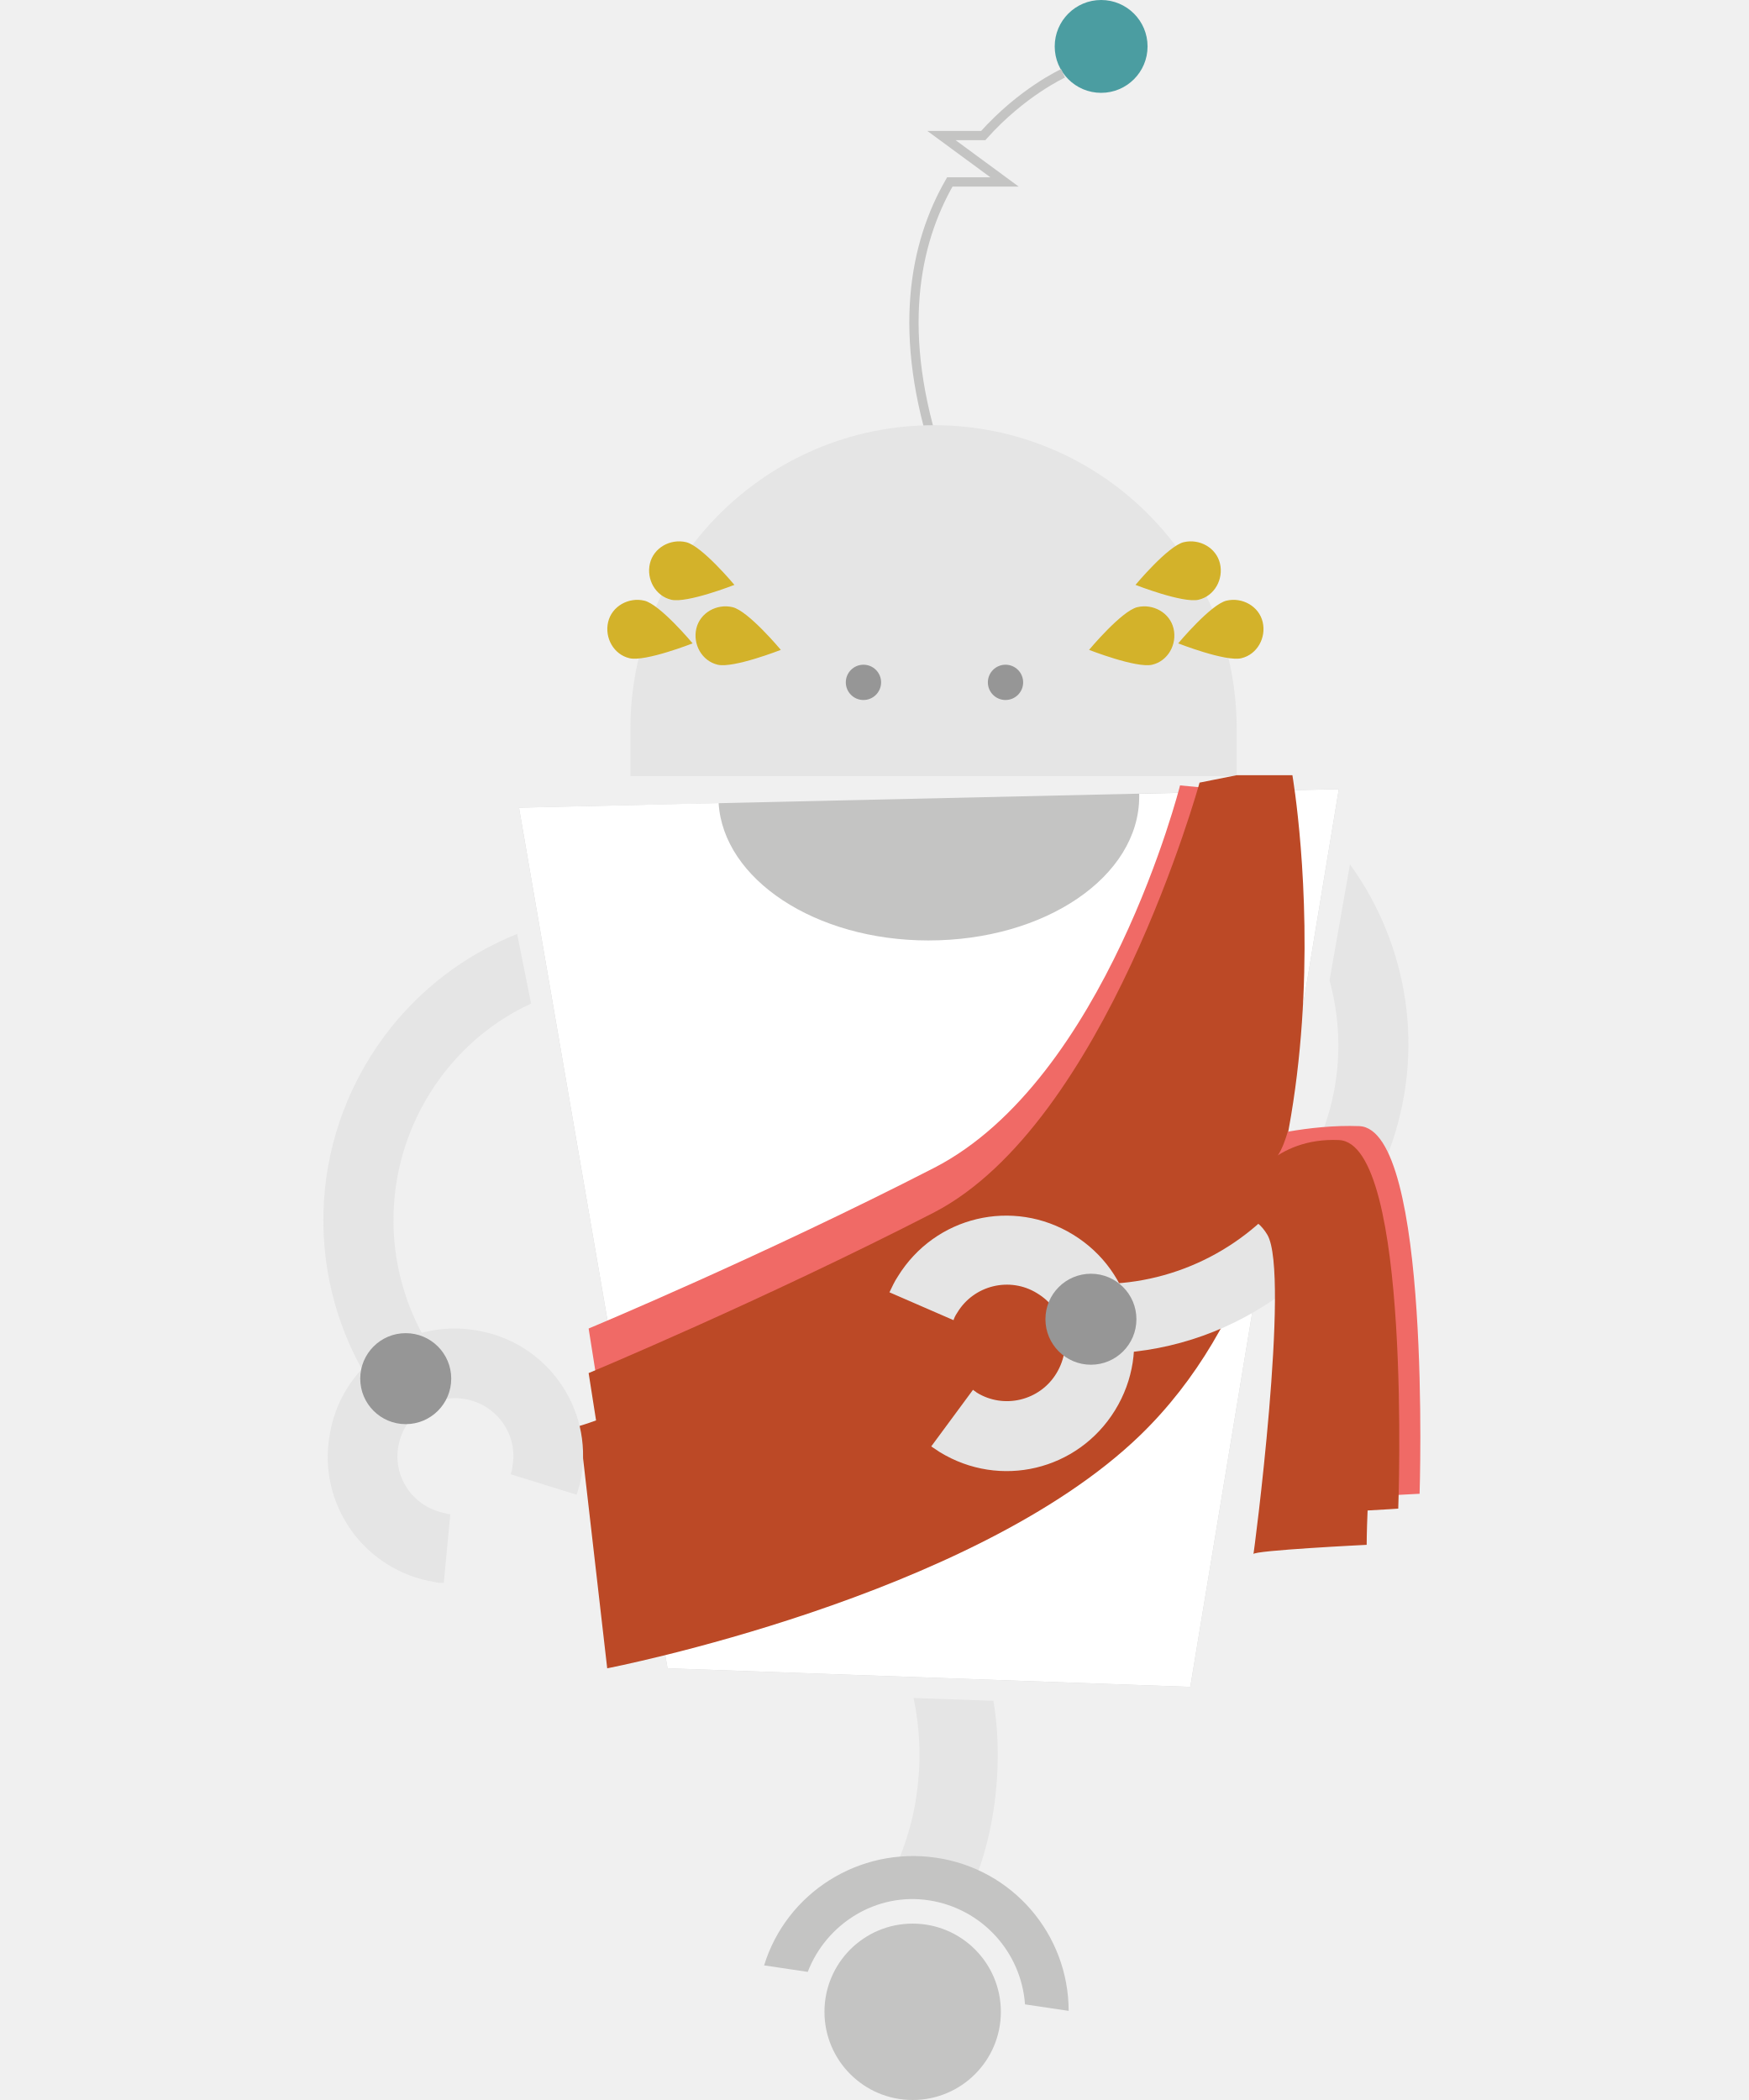
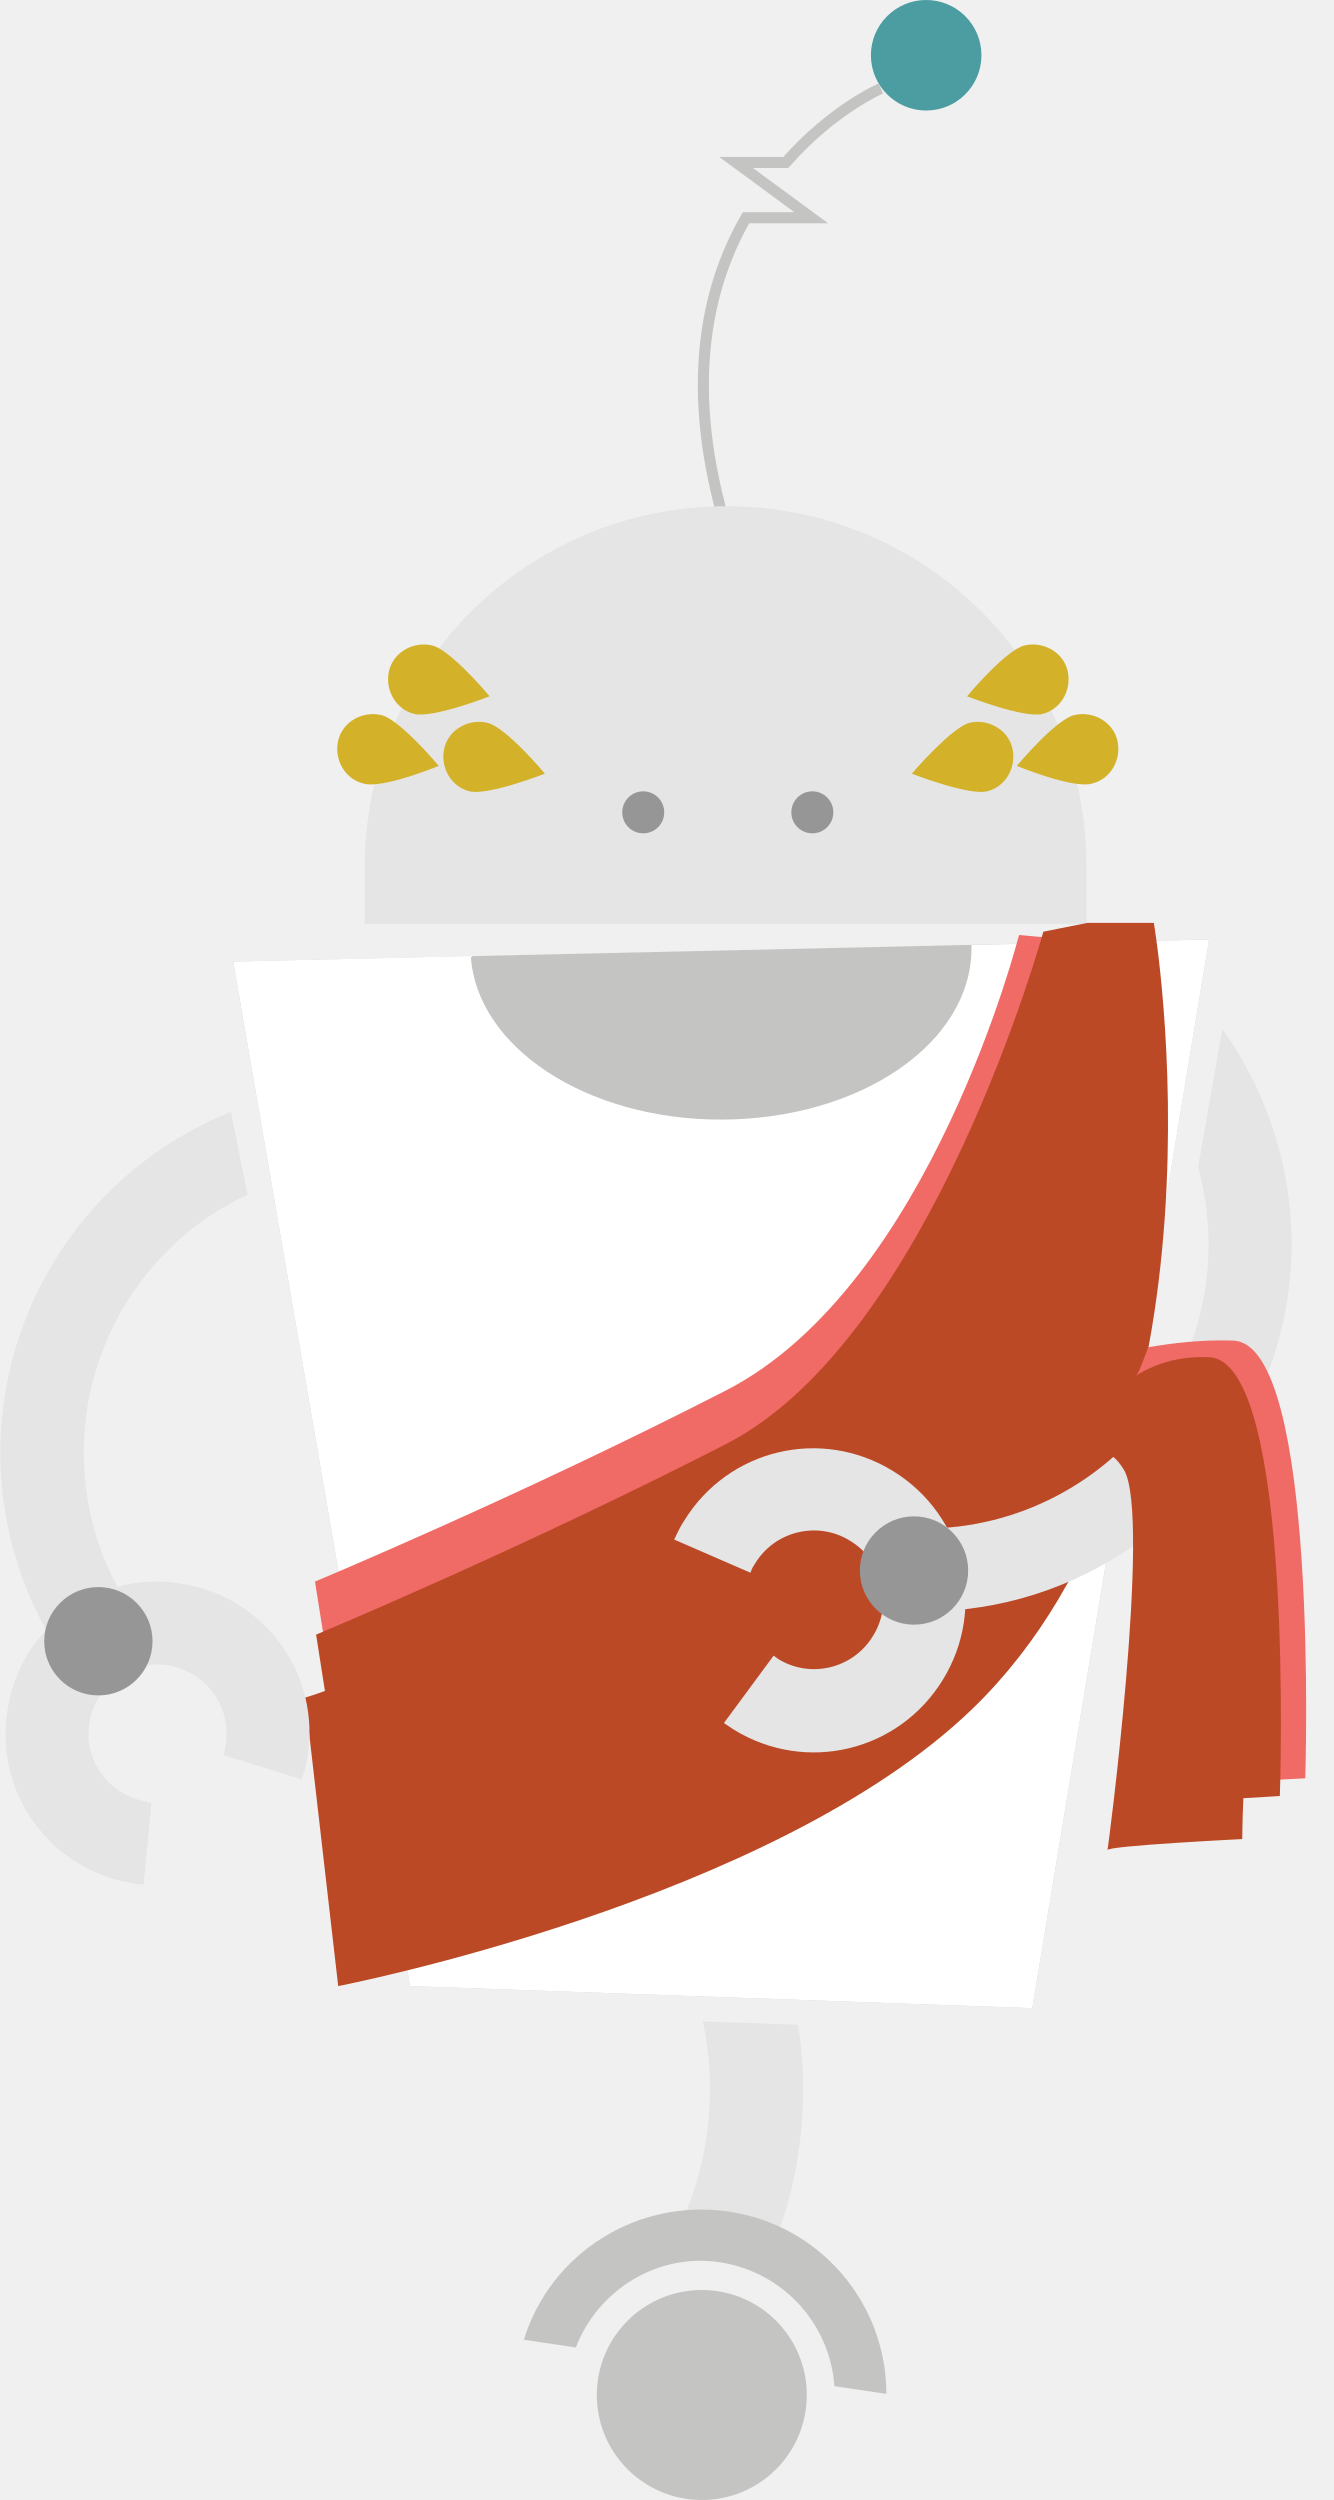
- <svg xmlns="http://www.w3.org/2000/svg" class="large-robot" id="robot-blog-traditional" width="188.3" height="226.2" viewBox="0 0 188.3 226.2" aria-hidden="true">
-   <style>.classic0{fill:#e5e5e5}.classic1{fill:#c4c4c3}.classic2{fill:#FFF}.classic3{fill:#4b9da1}.classic4{fill:none;stroke:#c4c4c3;stroke-miterlimit:10}.classic5{fill:#969696}.classic6{fill:#f06a66}.classic7{fill:#bc4926}.classic8{fill:#d3b22a}</style>
-   <path class="classic0" d="M55.7 100.6c-5.5 2.2-10.5 5.9-14.3 11-8.5 11.5-8.6 26.6-1.2 37.9l6.3-4.1c-5.7-8.8-5.6-20.5 1-29.4 2.6-3.5 6-6.2 9.7-7.9l-1.5-7.5zM98.4 182.9c.6 2.9.8 5.9.5 8.9-.4 4.6-1.9 8.8-4.1 12.5 1.9-.4 4-.5 6-.2 1.1.2 2.2.4 3.2.8 1.8-3.8 2.9-7.9 3.3-12.3.3-3.2.2-6.4-.3-9.4l-8.6-.3z" />
-   <path class="classic1" d="M128.2 181.7l-56.3-2-16-92.7 88.3-2z" />
-   <path class="classic2" d="M122.7 85.5v.3c0 8.6-10.1 15.5-22.7 15.5-12.2 0-22.1-6.6-22.6-14.8l-21.5.5 16 92.7 56.3 2 16-96.7-21.5.5z" />
-   <circle class="classic3" cx="118.6" cy="5" r="5" />
-   <path class="classic4" d="M101.1 49.6c-4.6-13.7-2.6-23.4 1.2-30h5.9l-6.8-5h4.5c4.2-4.7 8.6-6.7 8.6-6.7" />
-   <path class="classic0" d="M100.6 45.8c-18 0-32.7 14.6-32.7 32.7v5.1h65.3v-5.1c0-18.1-14.6-32.7-32.6-32.7z" />
-   <circle class="classic5" cx="93" cy="73.5" r="1.9" />
-   <circle class="classic5" cx="108.3" cy="73.5" r="1.9" />
-   <path class="classic6" d="M127.1 84.6s-8 31.7-26.5 41.2-37.2 17.3-37.2 17.3l4.5 28.4s34.9-7.1 46.7-18.2S131.3 85 131.3 85l-4.2-.4z" />
-   <path class="classic7" d="M139.2 83.5h-6l-4 .8s-10.1 36.7-28.6 46.3c-18.5 9.5-37.2 17.3-37.2 17.3l.8 5.1c-1.1.4-1.8.6-1.8.6l3 26.1s39.3-7.6 57.4-25.1c24.6-23.8 16.4-71.1 16.4-71.1z" />
-   <path class="classic0" d="M145.4 93.1l-2.2 12.5c1.4 5.1 1.3 10.6-.6 15.9-.8 2.2-1.9 4.1-3.1 5.9-4.8 6.8-12.7 10.9-21 10.9v7.5c6.8 0 13.3-2.1 18.8-5.9.2-.1.4-.3.6-.5.1-.1.3-.2.4-.3 3.3-2.4 6.1-5.5 8.3-9.1 1.2-1.9 2.2-3.9 3-6 4-10.7 2.1-22.2-4.2-30.9z" />
-   <path class="classic6" d="M137.6 124.5c1.9.5 3.7 1.4 4.6 3 2.5 4.2-1.5 34.8-1.5 34.4.1-.4 12.2-1 12.2-1s1.3-39.3-6.5-39.6c-2.7-.1-5.4.2-7.7.6-.2.7-.6 1.9-1.1 2.6z" />
-   <path class="classic7" d="M144.2 122.8c-6.9-.3-9.9 4.7-10.6 6-2.5 1.8-3.6 4.2-3.6 4.2s4-4.2 6.5 0-1.5 34.8-1.5 34.4 12.2-1 12.2-1 0-1.4.1-3.7c1.9-.1 3.3-.2 3.3-.2s1.5-39.4-6.4-39.7zm-9.7 5.4c.6-.4 1.3-.8 2.2-1-.8.3-1.6.7-2.2 1z" />
-   <path class="classic0" d="M104.8 149.7c.1.1.3.2.4.3 2.9 1.8 6.8.9 8.6-2.1s.9-6.8-2.1-8.6c-2.9-1.8-6.8-.9-8.6 2.1-.2.3-.3.5-.4.8l-6.9-3c.3-.6.5-1.1.9-1.7 4-6.5 12.4-8.5 18.9-4.5 6.5 4 8.5 12.4 4.5 18.9-4 6.5-12.4 8.5-18.9 4.5l-.9-.6 4.5-6.1z" />
-   <circle class="classic5" cx="117.5" cy="142.1" r="4.9" />
-   <path class="classic8" d="M67.8 70.9c-1.7-.4-2.7-2.2-2.3-3.9.4-1.7 2.2-2.7 3.9-2.3 1.7.4 5.2 4.6 5.2 4.6s-5.1 2-6.8 1.6zM72.3 64.6c-1.7-.4-2.7-2.2-2.3-3.9.4-1.7 2.2-2.7 3.9-2.3 1.7.4 5.2 4.6 5.2 4.6s-5.1 2-6.8 1.6zM77.3 71.6c-1.7-.4-2.7-2.2-2.3-3.9.4-1.7 2.2-2.7 3.9-2.3 1.7.4 5.2 4.6 5.2 4.6s-5.1 2-6.8 1.6z" />
+ <svg xmlns="http://www.w3.org/2000/svg" class="large-robot" id="robot-blog-traditional" width="120.7" height="226.2" viewBox="0 0 120.7 226.2">
+   <style>.robot-classic0{fill:#e5e5e5}.robot-classic1{fill:#c4c4c3}.robot-classic2{fill:#FFF}.robot-classic3{fill:#4b9da1}.robot-classic4{fill:none;stroke:#c4c4c3;stroke-miterlimit:10}.robot-classic5{fill:#969696}.robot-classic6{fill:#f06a66}.robot-classic7{fill:#bc4926}.robot-classic8{fill:#d3b22a}</style>
+   <path class="robot-classic0" d="M20.9 100.6c-5.5 2.2-10.5 5.9-14.3 11-8.5 11.5-8.6 26.6-1.2 37.9l6.3-4.1c-5.7-8.8-5.6-20.5 1-29.4 2.6-3.5 6-6.2 9.7-7.9l-1.5-7.5zM63.6 182.9c.6 2.9.8 5.9.5 8.9-.4 4.6-1.9 8.8-4.1 12.5 1.9-.4 4-.5 6-.2 1.1.2 2.2.4 3.2.8 1.8-3.8 2.9-7.9 3.3-12.3.3-3.2.2-6.4-.3-9.4l-8.6-.3z" />
+   <path class="robot-classic1" d="M93.4 181.7l-56.3-2-16-92.7 88.3-2z" />
+   <path class="robot-classic2" d="M87.9 85.5v.3c0 8.6-10.1 15.5-22.7 15.5-12.2 0-22.1-6.6-22.6-14.8l-21.5.5 16 92.7 56.3 2 16-96.7-21.5.5z" />
+   <circle class="robot-classic3" cx="83.8" cy="5" r="5" />
+   <path class="robot-classic4" d="M66.3 49.7c-4.6-13.7-2.6-23.4 1.2-30h5.9l-6.8-5h4.5C75.3 9.9 79.7 8 79.7 8" />
+   <path class="robot-classic0" d="M65.7 45.8c-18 0-32.7 14.6-32.7 32.7v5.1h65.3v-5.1c.1-18.1-14.5-32.7-32.6-32.7z" />
+   <circle class="robot-classic5" cx="58.2" cy="73.5" r="1.9" />
+   <circle class="robot-classic5" cx="73.5" cy="73.5" r="1.9" />
+   <path class="robot-classic6" d="M92.2 84.6s-8 31.7-26.5 41.2c-18.5 9.5-37.2 17.3-37.2 17.3l4.5 28.4s34.9-7.1 46.7-18.2S96.5 85 96.5 85l-4.3-.4z" />
+   <path class="robot-classic7" d="M104.4 83.5h-6l-4 .8S84.3 121 65.8 130.6c-18.5 9.5-37.2 17.3-37.2 17.3l.8 5.1c-1.1.4-1.8.6-1.8.6l3 26.1s39.3-7.6 57.4-25.1c24.5-23.7 16.4-71.1 16.4-71.1z" />
+   <path class="robot-classic0" d="M110.6 93.1l-2.2 12.5c1.4 5.1 1.3 10.6-.6 15.9-.8 2.2-1.9 4.1-3.1 5.9-4.8 6.8-12.7 10.9-21 10.9v7.5c6.8 0 13.3-2.1 18.8-5.9.2-.1.4-.3.6-.5.1-.1.3-.2.4-.3 3.3-2.4 6.1-5.5 8.3-9.1 1.2-1.9 2.2-3.9 3-6 4-10.7 2-22.2-4.2-30.9z" />
+   <path class="robot-classic6" d="M102.8 124.5c1.9.5 3.7 1.4 4.6 3 2.5 4.2-1.5 34.8-1.5 34.4.1-.4 12.2-1 12.2-1s1.3-39.3-6.5-39.6c-2.7-.1-5.4.2-7.7.6-.3.7-.7 2-1.1 2.6z" />
+   <path class="robot-classic7" d="M109.4 122.8c-6.9-.3-9.9 4.7-10.6 6-2.5 1.8-3.6 4.2-3.6 4.2s4-4.2 6.5 0-1.5 34.8-1.5 34.4 12.2-1 12.2-1 0-1.4.1-3.7c1.9-.1 3.3-.2 3.3-.2s1.4-39.4-6.4-39.7zm-9.7 5.5c.6-.4 1.3-.8 2.2-1-.9.2-1.6.6-2.2 1z" />
+   <path class="robot-classic0" d="M70 149.8c.1.1.3.2.4.3 2.9 1.8 6.8.9 8.6-2.1 1.8-2.9.9-6.8-2.1-8.6-2.9-1.8-6.8-.9-8.6 2.1-.2.3-.3.5-.4.8l-6.9-3c.3-.6.5-1.1.9-1.7 4-6.5 12.4-8.5 18.9-4.5 6.5 4 8.5 12.4 4.5 18.9-4 6.5-12.4 8.5-18.9 4.5l-.9-.6 4.5-6.1z" />
+   <circle class="robot-classic5" cx="82.7" cy="142.1" r="4.9" />
+   <path class="robot-classic8" d="M32.9 70.9c-1.7-.4-2.7-2.2-2.3-3.9.4-1.7 2.2-2.7 3.9-2.3s5.2 4.6 5.2 4.6-5.1 2.1-6.8 1.6zM37.5 64.6c-1.7-.4-2.7-2.2-2.3-3.9.4-1.7 2.2-2.7 3.9-2.3 1.7.4 5.2 4.6 5.2 4.6s-5.1 2-6.8 1.6zM42.5 71.6c-1.7-.4-2.7-2.2-2.3-3.9.4-1.7 2.2-2.7 3.9-2.3 1.7.4 5.2 4.6 5.2 4.6s-5.1 2-6.8 1.6z" />
  <g>
-     <path class="classic8" d="M133.7 70.9c1.7-.4 2.7-2.2 2.3-3.9-.4-1.7-2.2-2.7-3.9-2.3-1.7.4-5.2 4.6-5.2 4.6s5.1 2 6.8 1.6zM129.1 64.6c1.7-.4 2.7-2.2 2.3-3.9s-2.2-2.7-3.9-2.3c-1.7.4-5.2 4.6-5.2 4.6s5.1 2 6.8 1.6zM124.1 71.6c1.7-.4 2.7-2.2 2.3-3.9-.4-1.7-2.2-2.7-3.9-2.3-1.7.4-5.2 4.6-5.2 4.6s5.1 2 6.8 1.6z" />
+     <path class="robot-classic8" d="M98.8 70.9c1.7-.4 2.7-2.2 2.3-3.9-.4-1.7-2.2-2.7-3.9-2.3-1.7.4-5.2 4.6-5.2 4.6s5.1 2.1 6.8 1.6zM94.3 64.6c1.7-.4 2.7-2.2 2.3-3.9s-2.2-2.7-3.9-2.3c-1.7.4-5.2 4.6-5.2 4.6s5.1 2 6.8 1.6zM89.3 71.6c1.7-.4 2.7-2.2 2.3-3.9-.4-1.7-2.2-2.7-3.9-2.3-1.7.5-5.2 4.6-5.2 4.6s5.1 2 6.8 1.6z" />
  </g>
  <g>
-     <path class="classic1" d="M87 212.4c2-5.2 7.4-8.6 13.1-7.7 5.7.9 9.9 5.6 10.3 11.2l4.7.7c0-8.2-6-15.3-14.3-16.5-8.3-1.2-16.1 3.8-18.5 11.6l4.7.7z" />
-     <circle class="classic1" cx="98.3" cy="216.7" r="9.5" />
+     <path class="robot-classic1" d="M52.1 212.4c2-5.2 7.4-8.6 13.1-7.7 5.7.9 9.9 5.6 10.3 11.2l4.7.7c0-8.2-6-15.3-14.3-16.5-8.3-1.2-16.1 3.8-18.5 11.6l4.7.7z" />
+     <circle class="robot-classic1" cx="63.5" cy="216.7" r="9.5" />
  </g>
  <g>
-     <path class="classic0" d="M48.5 163.1c-.2 0-.3 0-.5-.1-3.4-.6-5.7-3.8-5.1-7.2.6-3.4 3.8-5.7 7.2-5.1 3.4.6 5.7 3.8 5.1 7.2 0 .3-.1.6-.2.9l7.1 2.2c.2-.6.4-1.2.5-1.9 1.3-7.5-3.8-14.6-11.3-15.8-7.5-1.3-14.6 3.8-15.8 11.3-1.3 7.5 3.8 14.6 11.3 15.8.3.1.7.1 1 .1l.7-7.4z" />
-     <circle class="classic5" cx="43.7" cy="148.5" r="4.9" />
+     <path class="robot-classic0" d="M13.7 163.1c-.2 0-.3 0-.5-.1-3.4-.6-5.7-3.8-5.1-7.2.6-3.4 3.8-5.7 7.2-5.1 3.4.6 5.7 3.8 5.1 7.2 0 .3-.1.6-.2.9l7.1 2.2c.2-.6.4-1.2.5-1.9 1.3-7.5-3.8-14.6-11.3-15.8C9 142 1.9 147.1.7 154.6c-1.3 7.5 3.8 14.6 11.3 15.8.3.1.7.1 1 .1l.7-7.4z" />
+     <circle class="robot-classic5" cx="8.9" cy="148.5" r="4.9" />
  </g>
</svg>
